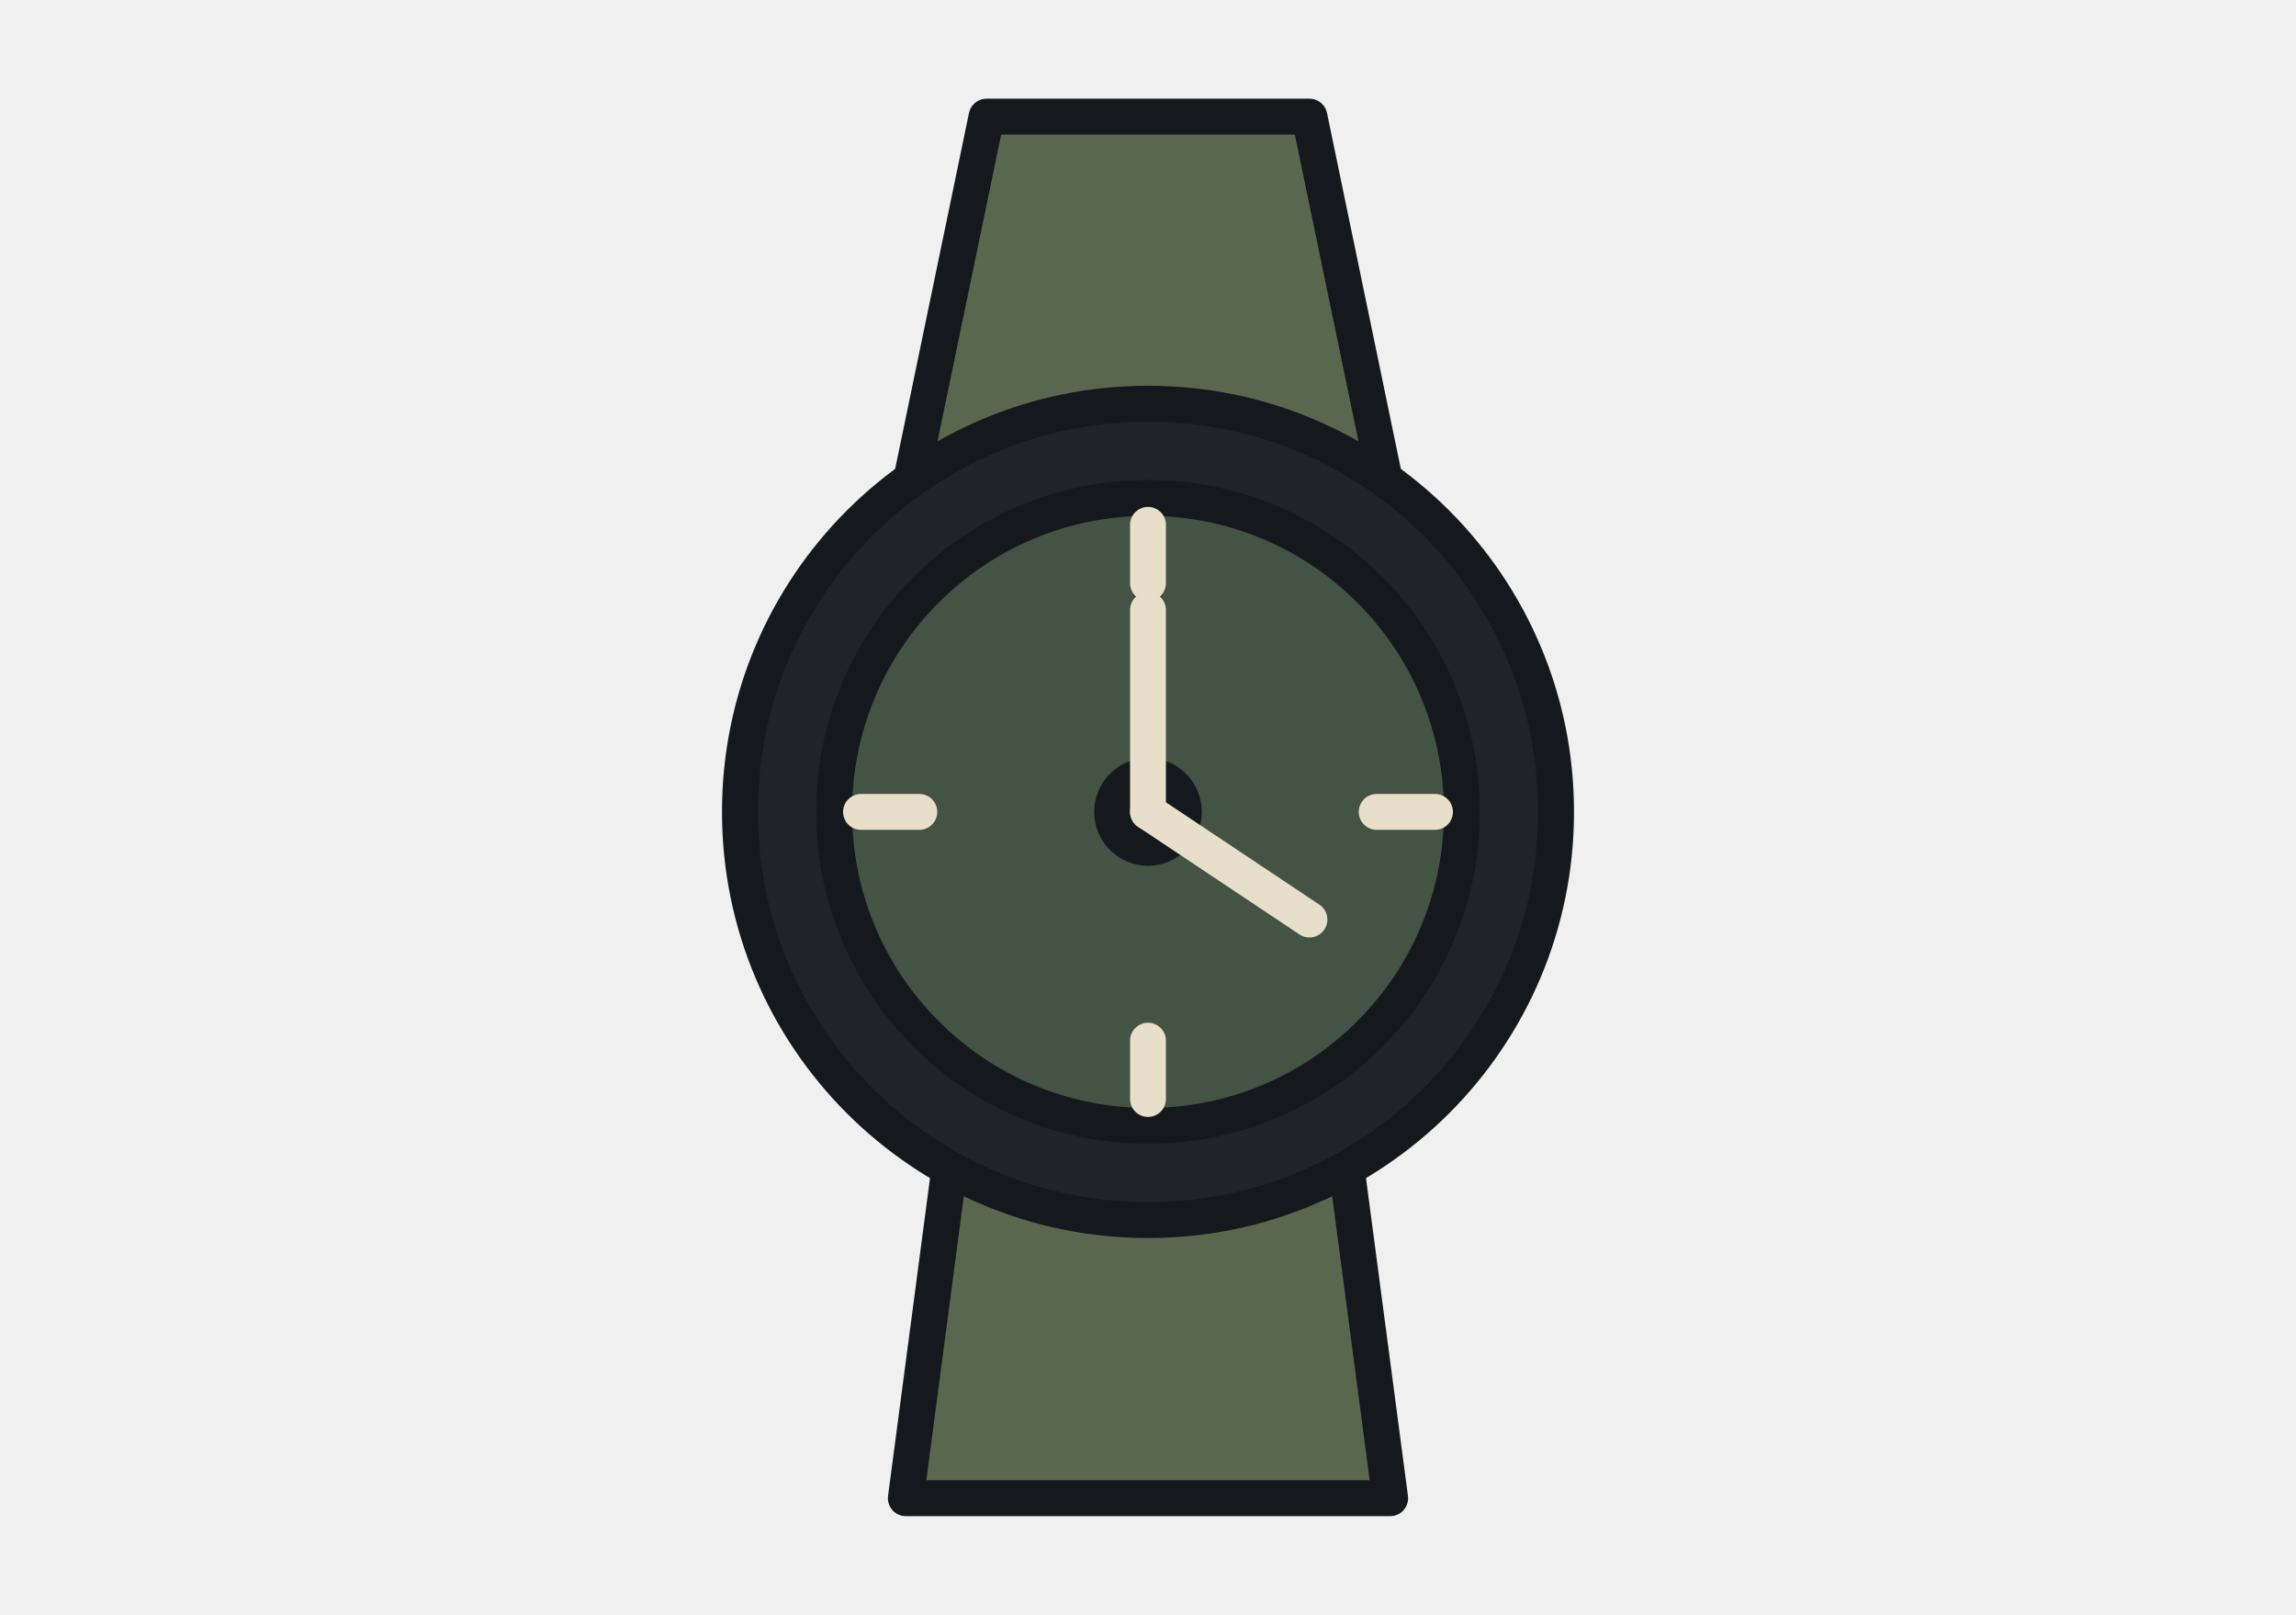
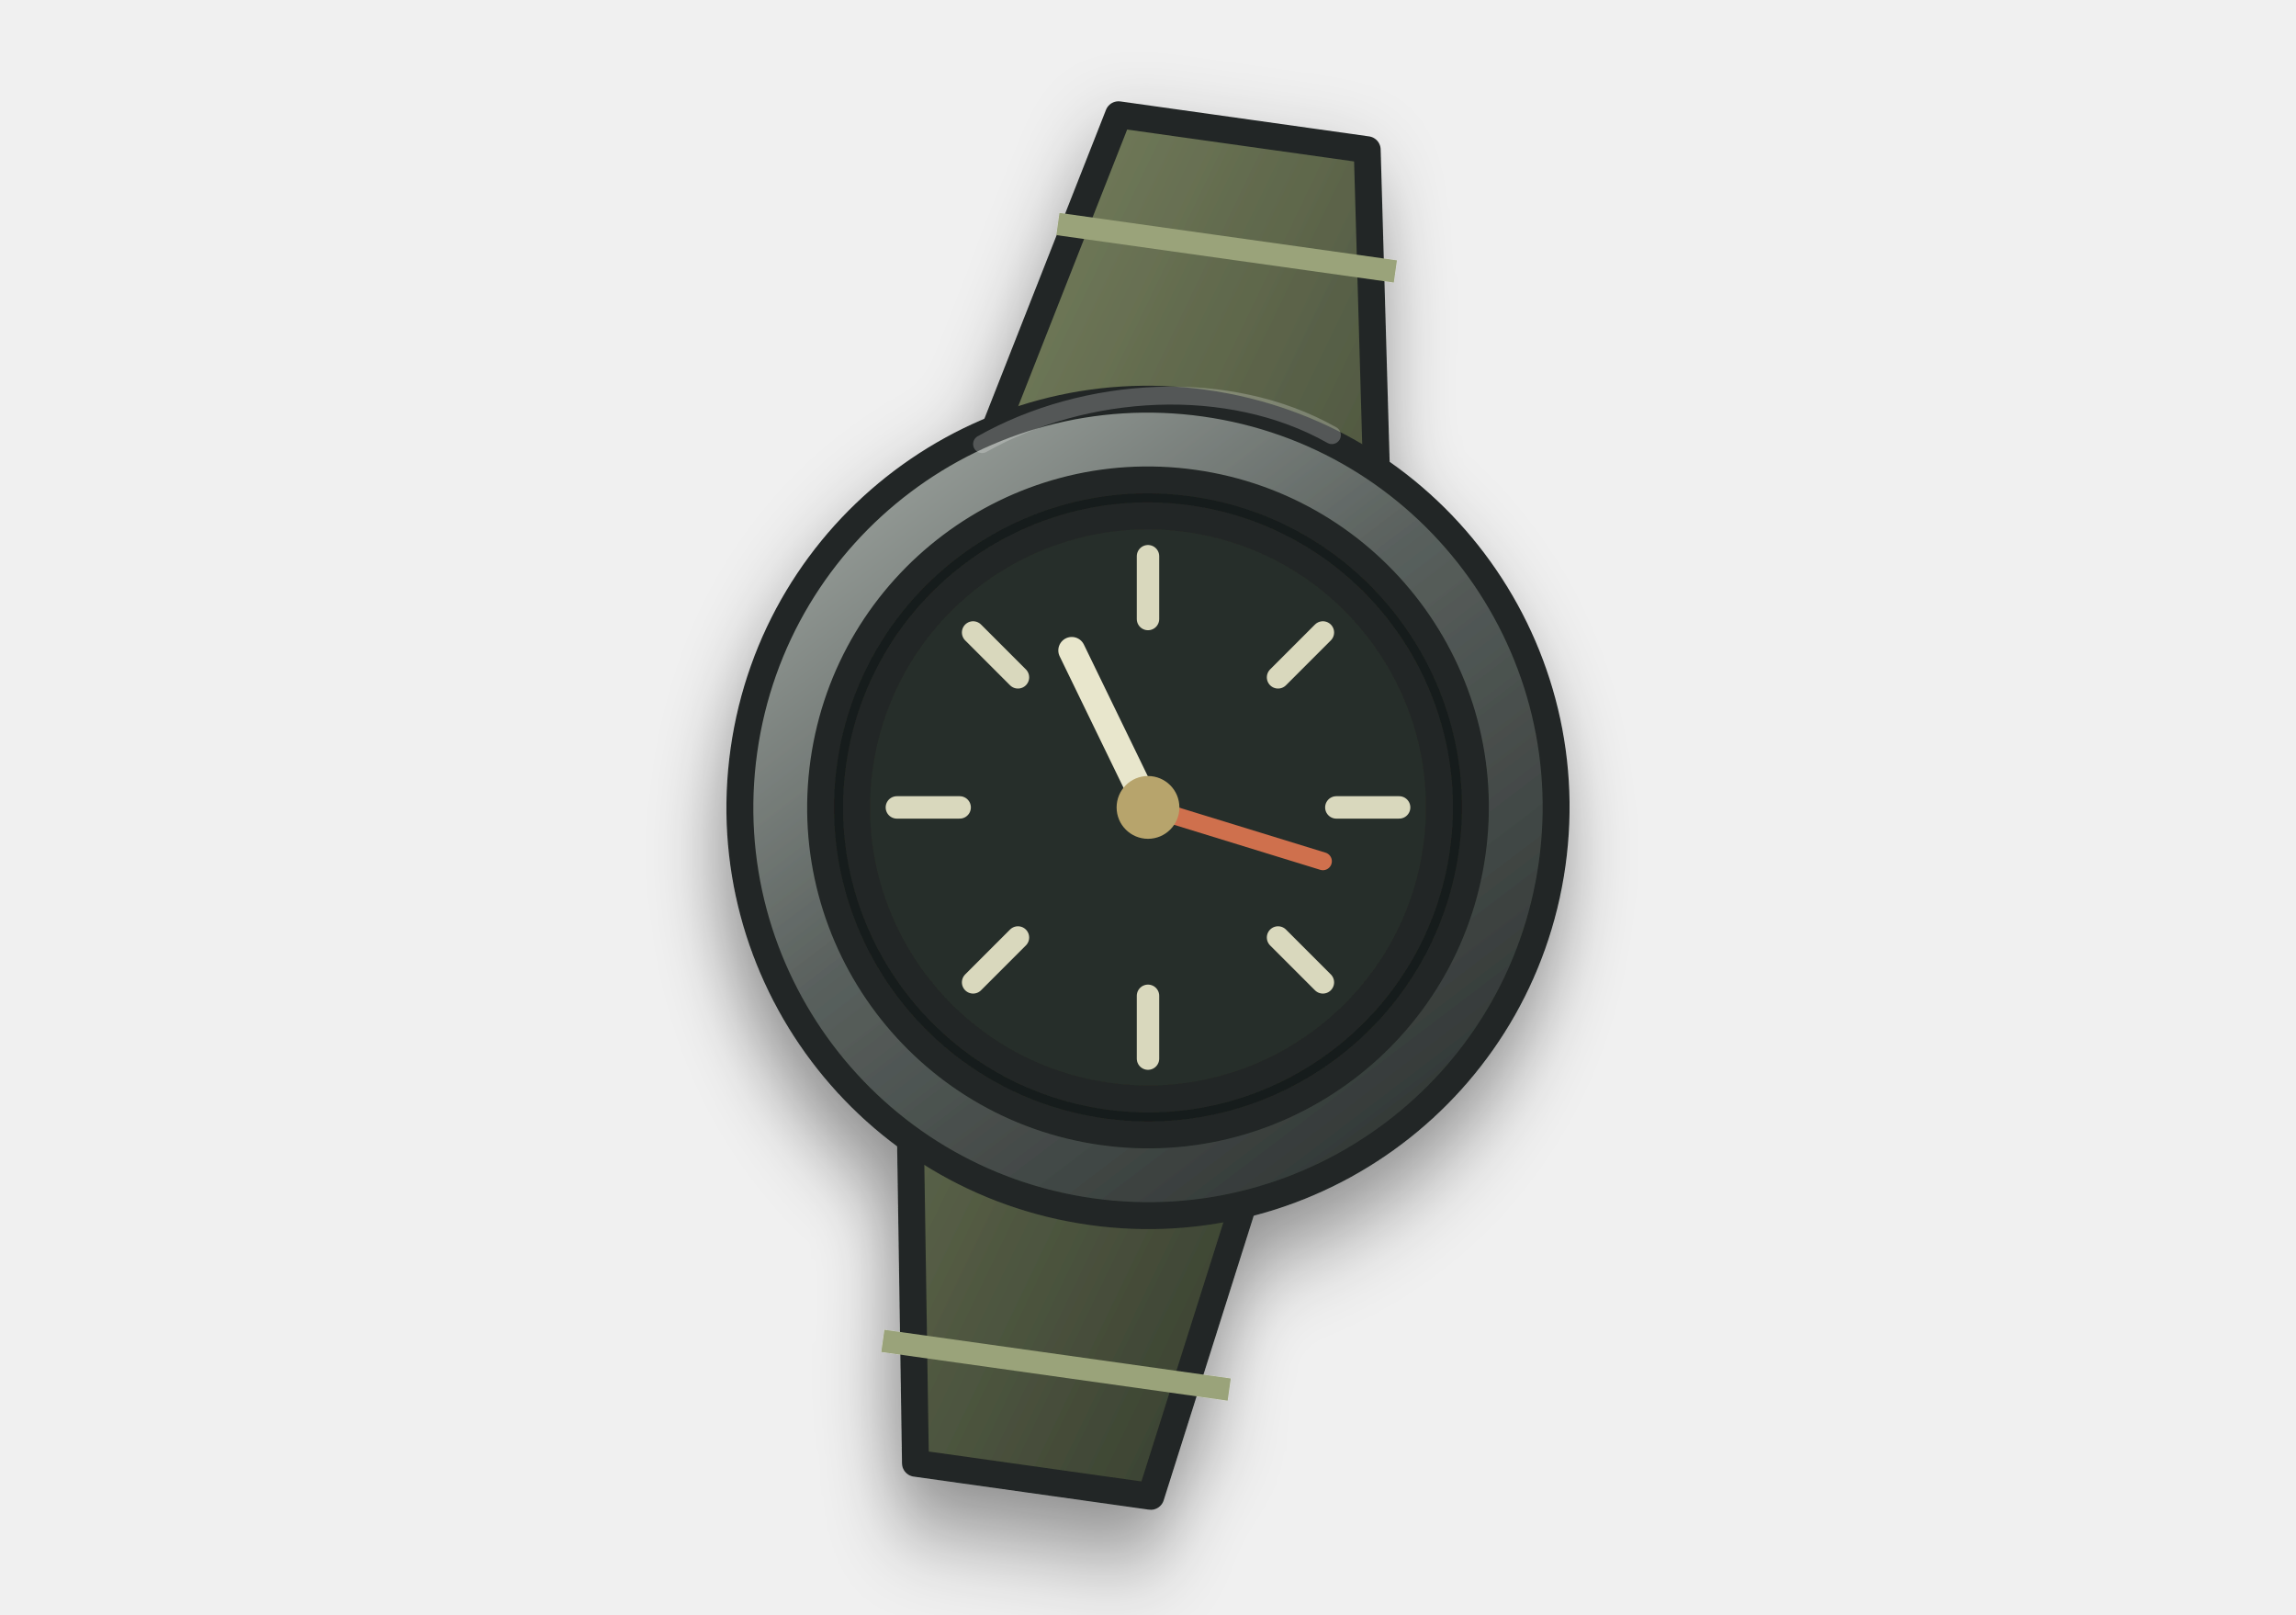
<svg xmlns="http://www.w3.org/2000/svg" viewBox="0 0 512 360">
-   <g stroke="#15181d" stroke-width="8" stroke-linejoin="round">
-     <path fill="#5a674f" d="M220 26h72l22 106-18 96 14 106H202l14-106-18-96z" />
-     <circle cx="256" cy="181" r="91" fill="#20242a" />
-     <circle cx="256" cy="181" r="70" fill="#435344" />
-     <circle cx="256" cy="181" r="8" fill="#e9b949" />
-     <path d="M256 181v-45M256 181l36 24M256 117v13M256 232v13M192 181h13M307 181h13" fill="none" stroke="#e7dfc9" stroke-linecap="round" />
+   <defs>
+     <linearGradient id="steel" x1="0" y1="0" x2="1" y2="1">
+       <stop stop-color="#aeb4af" />
+       <stop offset=".45" stop-color="#59605d" />
+       <stop offset="1" stop-color="#262b2a" />
+     </linearGradient>
+     <linearGradient id="strap" x1="0" y1="0" x2="1" y2="1">
+       <stop stop-color="#77805d" />
+       <stop offset="1" stop-color="#343b2d" />
+     </linearGradient>
+     <filter id="s">
+       <feDropShadow dx="0" dy="10" stdDeviation="9" flood-opacity=".42" />
+     </filter>
+   </defs>
+   <g filter="url(#s)" transform="rotate(8 256 180)" stroke="#222725" stroke-width="6" stroke-linejoin="round">
+     <path d="M228 28h56l17 100-7 109-16 95h-53l-15-96-6-108z" fill="url(#strap)" />
+     <path d="M218 54h76M214 306h78" stroke="#9aa37a" stroke-width="5" />
+     <circle cx="256" cy="180" r="91" fill="url(#steel)" />
+     <circle cx="256" cy="180" r="73" fill="#181d1c" />
+     <circle cx="256" cy="180" r="65" fill="#272d29" />
  </g>
+   <g stroke="#d9d8bd" stroke-width="5" stroke-linecap="round">
+     <path d="M256 124v14M256 222v14M200 180h14M298 180h14M217 141l10 10M285 209l10 10M295 141l-10 10M227 209l-10 10" />
+   </g>
+   <path d="M256 180 239 145" stroke="#e8e6cc" stroke-width="6" stroke-linecap="round" />
+   <path d="m256 180 39 12" stroke="#cf704d" stroke-width="4" stroke-linecap="round" />
+   <circle cx="256" cy="180" r="7" fill="#b7a46c" />
+   <path d="M219 99c23-13 55-15 78-2" stroke="#fff" stroke-opacity=".23" stroke-width="4" fill="none" stroke-linecap="round" />
</svg>
